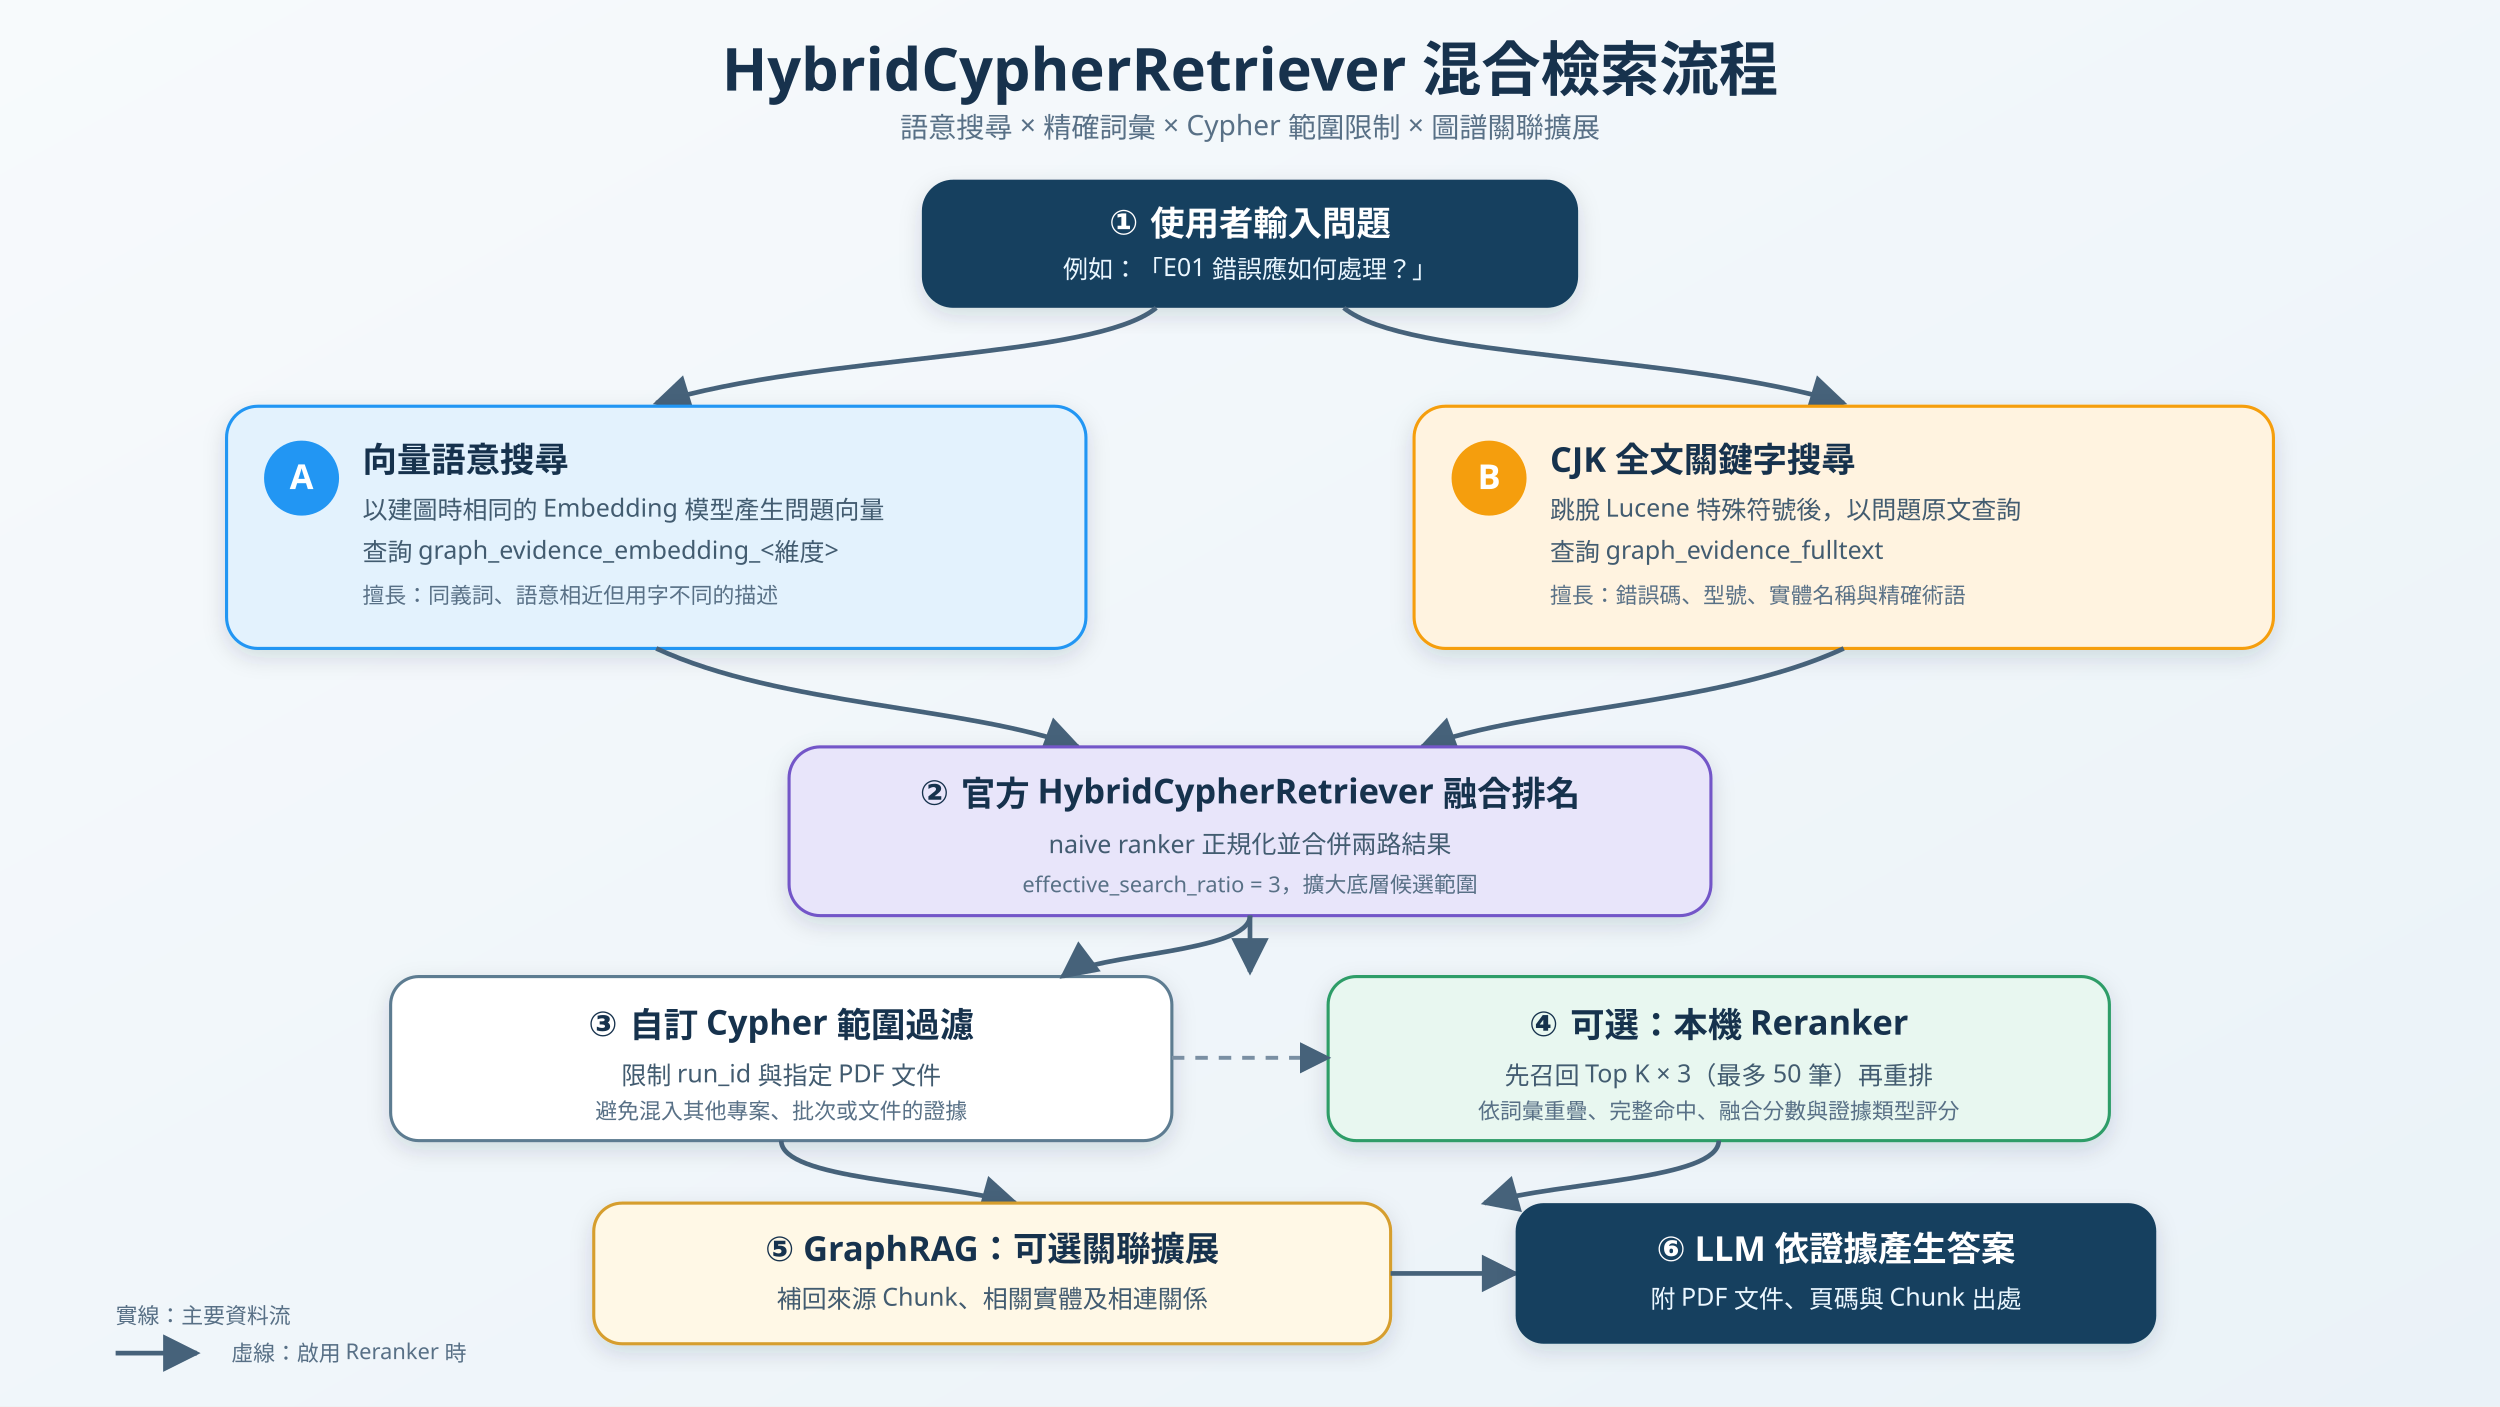
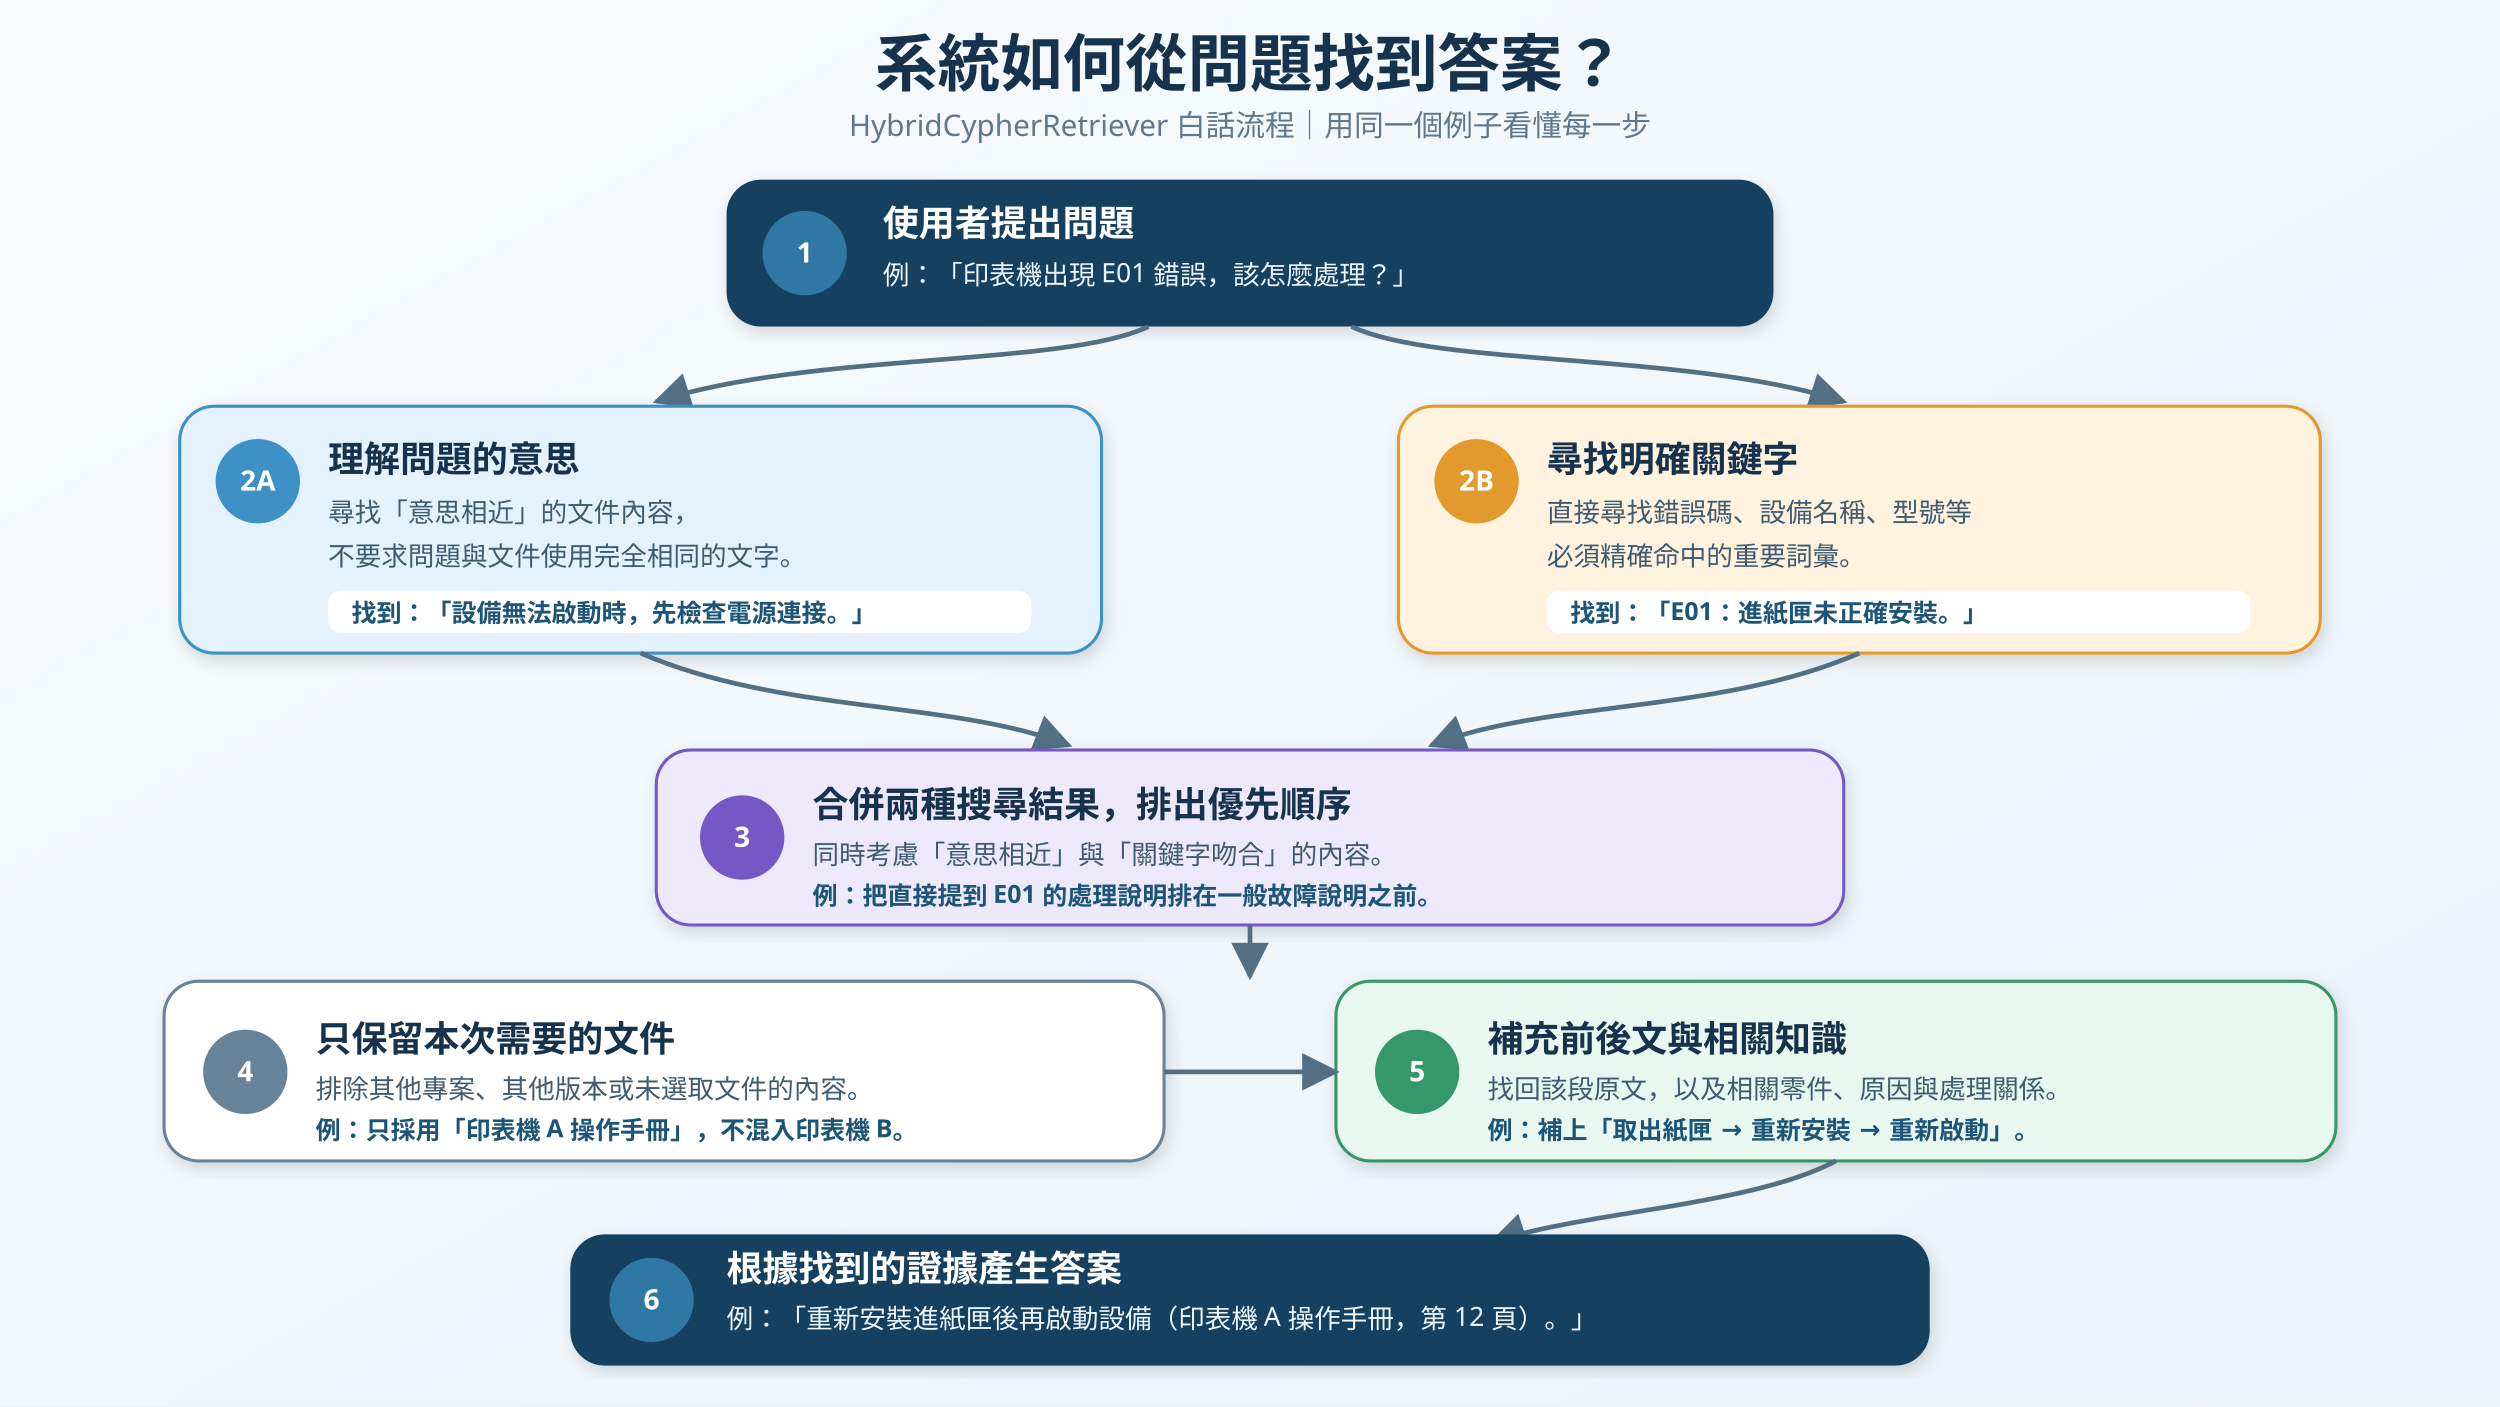
- <svg xmlns="http://www.w3.org/2000/svg" width="1600" height="900" viewBox="0 0 1600 900" role="img" aria-labelledby="title desc">
+ <svg xmlns="http://www.w3.org/2000/svg" width="1600" height="900" viewBox="0 0 1600 900">
  <defs>
-     <linearGradient id="background" x1="0" y1="0" x2="1" y2="1">
-       <stop offset="0" stop-color="#F7FAFC" />
-       <stop offset="1" stop-color="#EAF2F8" />
+     <linearGradient id="bg" x2="1" y2="1">
+       <stop stop-color="#F8FBFE" />
+       <stop offset="1" stop-color="#EAF3F8" />
    </linearGradient>
-     <filter id="shadow" x="-20%" y="-20%" width="140%" height="140%">
-       <feDropShadow dx="0" dy="5" stdDeviation="7" flood-color="#18324A" flood-opacity="0.14" />
+     <filter id="s">
+       <feDropShadow dy="4" stdDeviation="5" flood-opacity=".14" />
    </filter>
-     <marker id="arrow" viewBox="0 0 10 10" refX="9" refY="5" markerWidth="8" markerHeight="8" orient="auto-start-reverse">
-       <path d="M 0 0 L 10 5 L 0 10 z" fill="#46627A" />
+     <marker id="a" viewBox="0 0 10 10" refX="9" refY="5" markerWidth="8" markerHeight="8" orient="auto">
+       <path d="M0 0L10 5 0 10Z" fill="#526F84" />
    </marker>
-     <style>
-       .font { font-family: "Noto Sans TC", "Microsoft JhengHei", sans-serif; }
-       .title { font-size: 38px; font-weight: 700; fill: #17324D; }
-       .subtitle { font-size: 18px; fill: #587086; }
-       .box-title { font-size: 22px; font-weight: 700; fill: #17324D; }
-       .body { font-size: 16px; fill: #425B70; }
-       .small { font-size: 14px; fill: #587086; }
-       .white-title { font-size: 22px; font-weight: 700; fill: #FFFFFF; }
-       .white-body { font-size: 16px; fill: #EAF7FF; }
-       .arrow { fill: none; stroke: #46627A; stroke-width: 3; marker-end: url(#arrow); }
-       .dash { fill: none; stroke: #7A8FA3; stroke-width: 2.5; stroke-dasharray: 8 7; marker-end: url(#arrow); }
-     </style>
+     <style>.f{font-family:"Noto Sans TC","Microsoft JhengHei",sans-serif}.t{font-size:40px;font-weight:700;fill:#17324D}.st{font-size:19px;fill:#60788C}.n{font-size:18px;font-weight:700;fill:#fff}.ct{font-size:23px;font-weight:700;fill:#17324D}.b{font-size:17px;fill:#405B70}.e{font-size:16px;font-weight:600;fill:#1E5577}.wt{font-size:23px;font-weight:700;fill:#fff}.wb{font-size:17px;fill:#EAF7FF}.ar{fill:none;stroke:#526F84;stroke-width:3;marker-end:url(#a)}</style>
  </defs>
-   <rect width="1600" height="900" fill="url(#background)" />
-   <text x="800" y="58" text-anchor="middle" class="font title">HybridCypherRetriever 混合檢索流程</text>
-   <text x="800" y="88" text-anchor="middle" class="font subtitle">語意搜尋 × 精確詞彙 × Cypher 範圍限制 × 圖譜關聯擴展</text>
-   <g filter="url(#shadow)">
-     <rect x="590" y="115" width="420" height="82" rx="20" fill="#173F5F" />
-     <text x="800" y="150" text-anchor="middle" class="font white-title">① 使用者輸入問題</text>
-     <text x="800" y="178" text-anchor="middle" class="font white-body">例如：「E01 錯誤應如何處理？」</text>
+   <rect width="1600" height="900" fill="url(#bg)" />
+   <text x="800" y="55" text-anchor="middle" class="f t">系統如何從問題找到答案？</text>
+   <text x="800" y="87" text-anchor="middle" class="f st">HybridCypherRetriever 白話流程｜用同一個例子看懂每一步</text>
+   <g filter="url(#s)">
+     <rect x="465" y="115" width="670" height="94" rx="22" fill="#173F5F" />
+     <circle cx="515" cy="162" r="27" fill="#2D78A3" />
+     <text x="515" y="168" text-anchor="middle" class="f n">1</text>
+     <text x="565" y="151" class="f wt">使用者提出問題</text>
+     <text x="565" y="182" class="f wb">例：「印表機出現 E01 錯誤，該怎麼處理？」</text>
  </g>
-   <path d="M 740 197 C 700 230, 525 226, 420 258" class="arrow" />
-   <path d="M 860 197 C 900 230, 1075 226, 1180 258" class="arrow" />
-   <g filter="url(#shadow)">
-     <rect x="145" y="260" width="550" height="155" rx="20" fill="#E3F2FD" stroke="#2196F3" stroke-width="2" />
-     <circle cx="193" cy="306" r="24" fill="#2196F3" />
-     <text x="193" y="313" text-anchor="middle" class="font white-title">A</text>
-     <text x="232" y="302" class="font box-title">向量語意搜尋</text>
-     <text x="232" y="332" class="font body">以建圖時相同的 Embedding 模型產生問題向量</text>
-     <text x="232" y="359" class="font body">查詢 graph_evidence_embedding_&lt;維度&gt;</text>
-     <text x="232" y="386" class="font small">擅長：同義詞、語意相近但用字不同的描述</text>
+   <path d="M735 209C680 235 520 225 420 257" class="ar" />
+   <path d="M865 209C920 235 1080 225 1180 257" class="ar" />
+   <g filter="url(#s)">
+     <rect x="115" y="260" width="590" height="158" rx="22" fill="#E3F2FD" stroke="#3C91C7" stroke-width="2" />
+     <circle cx="165" cy="308" r="27" fill="#3C91C7" />
+     <text x="165" y="314" text-anchor="middle" class="f n">2A</text>
+     <text x="210" y="302" class="f ct">理解問題的意思</text>
+     <text x="210" y="334" class="f b">尋找「意思相近」的文件內容，</text>
+     <text x="210" y="362" class="f b">不要求問題與文件使用完全相同的文字。</text>
+     <rect x="210" y="378" width="450" height="27" rx="8" fill="#fff" />
+     <text x="225" y="398" class="f e">找到：「設備無法啟動時，先檢查電源連接。」</text>
  </g>
-   <g filter="url(#shadow)">
-     <rect x="905" y="260" width="550" height="155" rx="20" fill="#FFF3E0" stroke="#F59E0B" stroke-width="2" />
-     <circle cx="953" cy="306" r="24" fill="#F59E0B" />
-     <text x="953" y="313" text-anchor="middle" class="font white-title">B</text>
-     <text x="992" y="302" class="font box-title">CJK 全文關鍵字搜尋</text>
-     <text x="992" y="332" class="font body">跳脫 Lucene 特殊符號後，以問題原文查詢</text>
-     <text x="992" y="359" class="font body">查詢 graph_evidence_fulltext</text>
-     <text x="992" y="386" class="font small">擅長：錯誤碼、型號、實體名稱與精確術語</text>
+   <g filter="url(#s)">
+     <rect x="895" y="260" width="590" height="158" rx="22" fill="#FFF3E0" stroke="#E29A2D" stroke-width="2" />
+     <circle cx="945" cy="308" r="27" fill="#E29A2D" />
+     <text x="945" y="314" text-anchor="middle" class="f n">2B</text>
+     <text x="990" y="302" class="f ct">尋找明確關鍵字</text>
+     <text x="990" y="334" class="f b">直接尋找錯誤碼、設備名稱、型號等</text>
+     <text x="990" y="362" class="f b">必須精確命中的重要詞彙。</text>
+     <rect x="990" y="378" width="450" height="27" rx="8" fill="#fff" />
+     <text x="1005" y="398" class="f e">找到：「E01：進紙匣未正確安裝。」</text>
  </g>
-   <path d="M 420 415 C 500 452, 620 452, 690 478" class="arrow" />
-   <path d="M 1180 415 C 1100 452, 980 452, 910 478" class="arrow" />
-   <g filter="url(#shadow)">
-     <rect x="505" y="478" width="590" height="108" rx="20" fill="#E8E5FA" stroke="#7357C8" stroke-width="2" />
-     <text x="800" y="515" text-anchor="middle" class="font box-title">② 官方 HybridCypherRetriever 融合排名</text>
-     <text x="800" y="546" text-anchor="middle" class="font body">naive ranker 正規化並合併兩路結果</text>
-     <text x="800" y="571" text-anchor="middle" class="font small">effective_search_ratio = 3，擴大底層候選範圍</text>
+   <path d="M410 418C500 457 610 448 684 477" class="ar" />
+   <path d="M1190 418C1100 457 990 448 916 477" class="ar" />
+   <g filter="url(#s)">
+     <rect x="420" y="480" width="760" height="112" rx="22" fill="#EDE8FA" stroke="#7659C5" stroke-width="2" />
+     <circle cx="475" cy="536" r="27" fill="#7659C5" />
+     <text x="475" y="542" text-anchor="middle" class="f n">3</text>
+     <text x="520" y="523" class="f ct">合併兩種搜尋結果，排出優先順序</text>
+     <text x="520" y="553" class="f b">同時考慮「意思相近」與「關鍵字吻合」的內容。</text>
+     <text x="520" y="579" class="f e">例：把直接提到 E01 的處理說明排在一般故障說明之前。</text>
  </g>
-   <path d="M 800 586 L 800 622" class="arrow" />
-   <g filter="url(#shadow)">
-     <rect x="250" y="625" width="500" height="105" rx="18" fill="#FFFFFF" stroke="#5D7C91" stroke-width="2" />
-     <text x="500" y="663" text-anchor="middle" class="font box-title">③ 自訂 Cypher 範圍過濾</text>
-     <text x="500" y="694" text-anchor="middle" class="font body">限制 run_id 與指定 PDF 文件</text>
-     <text x="500" y="716" text-anchor="middle" class="font small">避免混入其他專案、批次或文件的證據</text>
+   <path d="M800 592V625" class="ar" />
+   <g filter="url(#s)">
+     <rect x="105" y="628" width="640" height="115" rx="22" fill="#fff" stroke="#668399" stroke-width="2" />
+     <circle cx="157" cy="686" r="27" fill="#668399" />
+     <text x="157" y="692" text-anchor="middle" class="f n">4</text>
+     <text x="202" y="673" class="f ct">只保留本次需要的文件</text>
+     <text x="202" y="703" class="f b">排除其他專案、其他版本或未選取文件的內容。</text>
+     <text x="202" y="729" class="f e">例：只採用「印表機 A 操作手冊」，不混入印表機 B。</text>
  </g>
-   <g filter="url(#shadow)">
-     <rect x="850" y="625" width="500" height="105" rx="18" fill="#E8F7F0" stroke="#2E9D68" stroke-width="2" />
-     <text x="1100" y="663" text-anchor="middle" class="font box-title">④ 可選：本機 Reranker</text>
-     <text x="1100" y="694" text-anchor="middle" class="font body">先召回 Top K × 3（最多 50 筆）再重排</text>
-     <text x="1100" y="716" text-anchor="middle" class="font small">依詞彙重疊、完整命中、融合分數與證據類型評分</text>
+   <g filter="url(#s)">
+     <rect x="855" y="628" width="640" height="115" rx="22" fill="#E8F7F0" stroke="#35976A" stroke-width="2" />
+     <circle cx="907" cy="686" r="27" fill="#35976A" />
+     <text x="907" y="692" text-anchor="middle" class="f n">5</text>
+     <text x="952" y="673" class="f ct">補充前後文與相關知識</text>
+     <text x="952" y="703" class="f b">找回該段原文，以及相關零件、原因與處理關係。</text>
+     <text x="952" y="729" class="f e">例：補上「取出紙匣 → 重新安裝 → 重新啟動」。</text>
  </g>
-   <path d="M 800 586 C 800 610, 700 610, 680 625" class="arrow" />
-   <path d="M 750 677 L 850 677" class="dash" />
-   <path d="M 500 730 C 500 755, 600 756, 650 770" class="arrow" />
-   <path d="M 1100 730 C 1100 755, 1000 756, 950 770" class="arrow" />
-   <g filter="url(#shadow)">
-     <rect x="380" y="770" width="510" height="90" rx="18" fill="#FFF8E6" stroke="#D69E2E" stroke-width="2" />
-     <text x="635" y="807" text-anchor="middle" class="font box-title">⑤ GraphRAG：可選關聯擴展</text>
-     <text x="635" y="837" text-anchor="middle" class="font body">補回來源 Chunk、相關實體及相連關係</text>
+   <path d="M745 686H855" class="ar" />
+   <path d="M1175 743C1120 772 1015 775 955 795" class="ar" />
+   <g filter="url(#s)">
+     <rect x="365" y="790" width="870" height="84" rx="22" fill="#173F5F" />
+     <circle cx="417" cy="832" r="27" fill="#2D78A3" />
+     <text x="417" y="838" text-anchor="middle" class="f n">6</text>
+     <text x="465" y="820" class="f wt">根據找到的證據產生答案</text>
+     <text x="465" y="850" class="f wb">例：「重新安裝進紙匣後再啟動設備（印表機 A 操作手冊，第 12 頁）。」</text>
  </g>
-   <path d="M 890 815 L 970 815" class="arrow" />
-   <g filter="url(#shadow)">
-     <rect x="970" y="770" width="410" height="90" rx="18" fill="#173F5F" />
-     <text x="1175" y="807" text-anchor="middle" class="font white-title">⑥ LLM 依證據產生答案</text>
-     <text x="1175" y="837" text-anchor="middle" class="font white-body">附 PDF 文件、頁碼與 Chunk 出處</text>
-   </g>
-   <text x="74" y="847" class="font small">實線：主要資料流</text>
-   <line x1="74" y1="866" x2="126" y2="866" class="arrow" />
-   <text x="148" y="871" class="font small">虛線：啟用 Reranker 時</text>
</svg>
